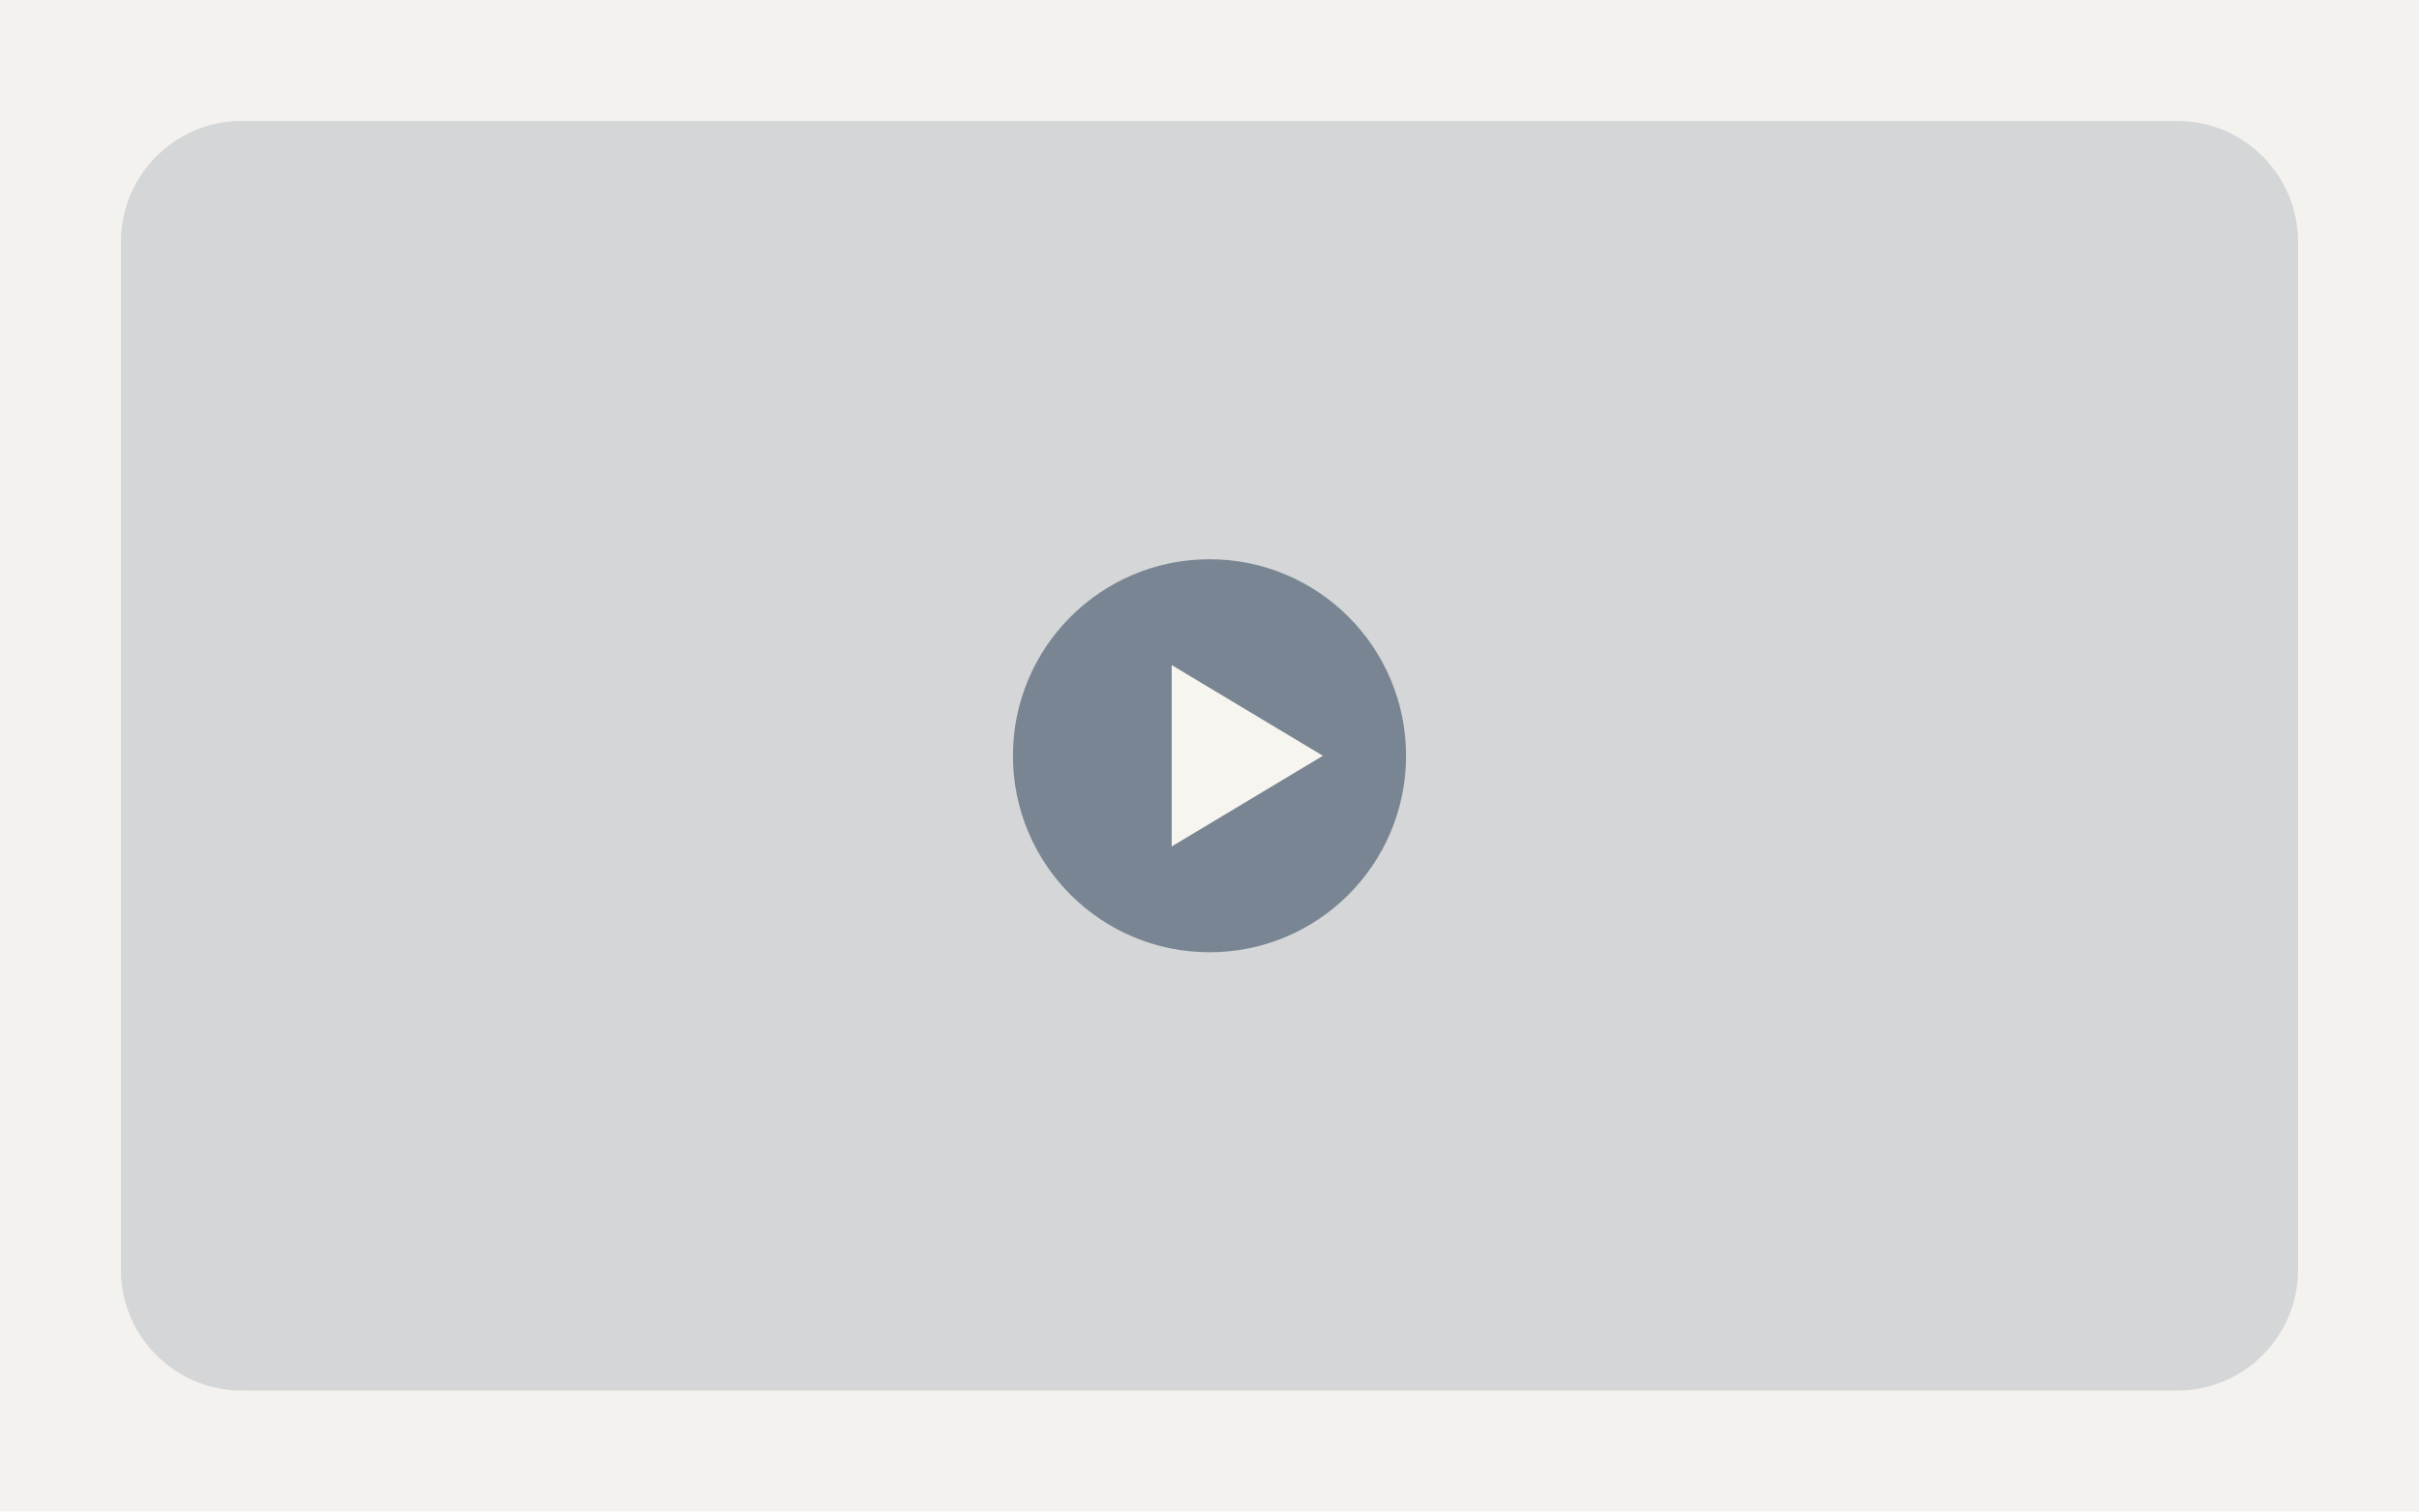
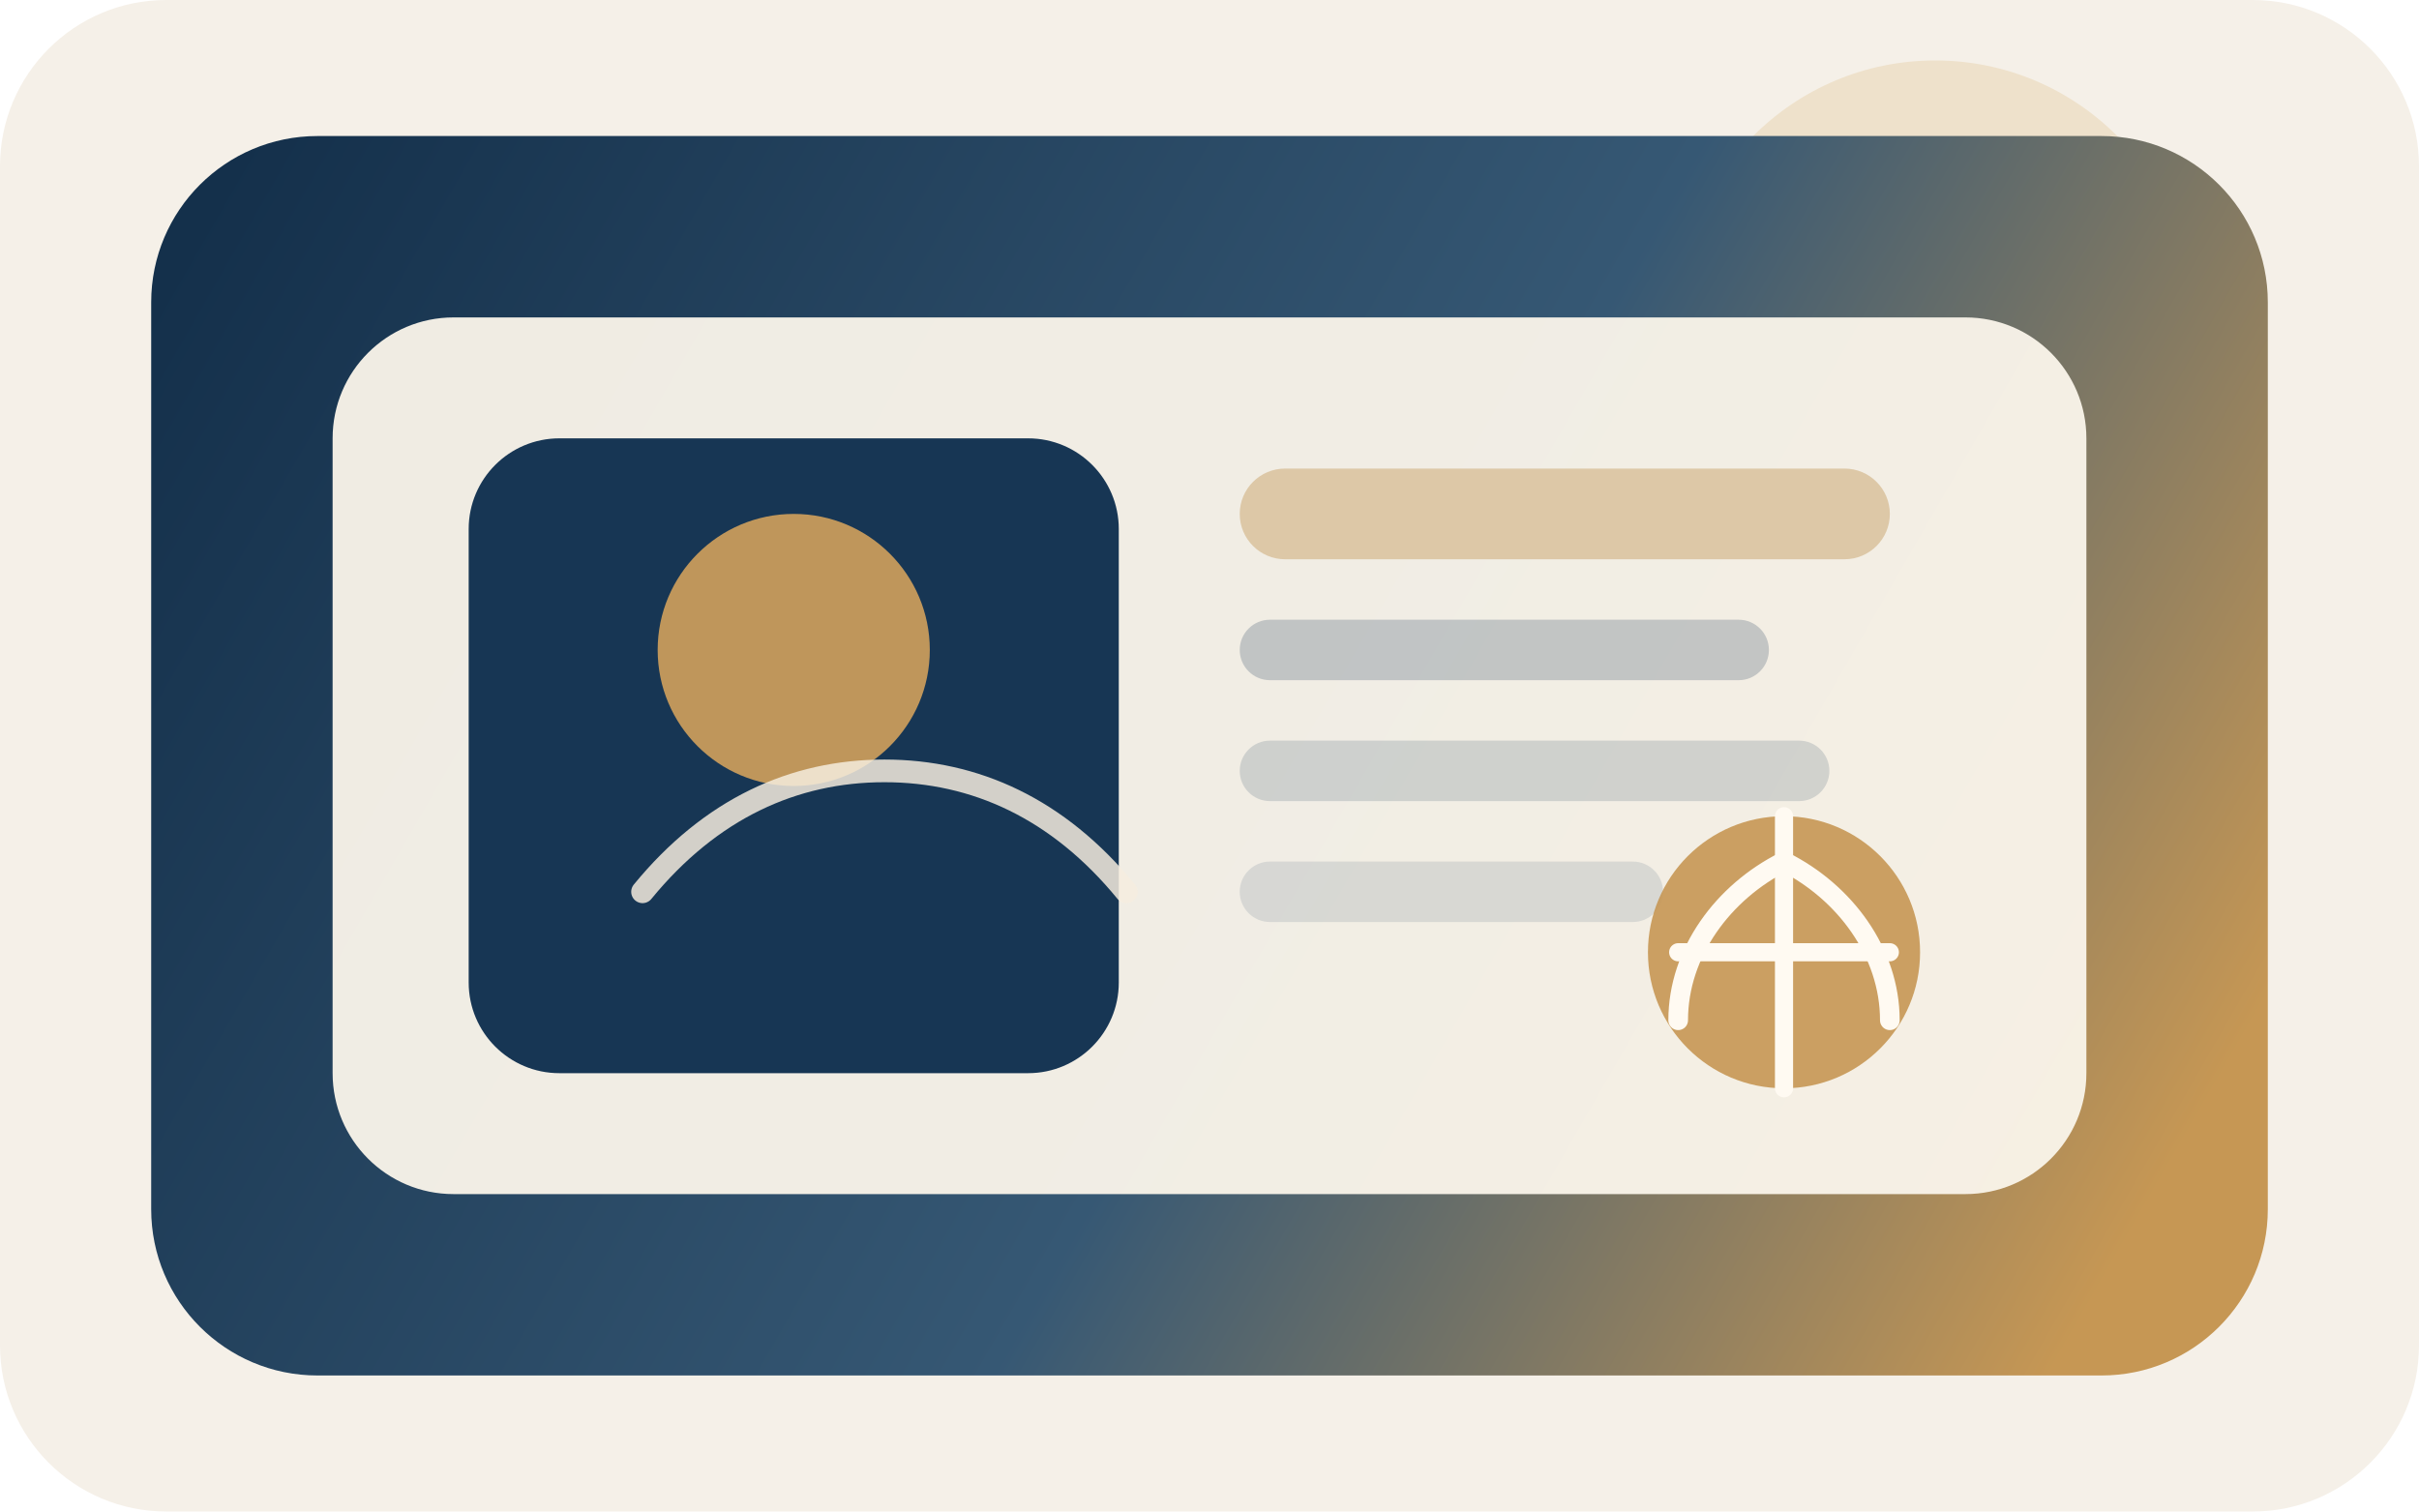
<svg xmlns="http://www.w3.org/2000/svg" width="320" height="200" viewBox="0 0 320 200">
-   <rect width="320" height="200" fill="#f4f2ef" />
-   <rect x="16" y="16" width="288" height="168" rx="16" fill="#0a2440" opacity="0.14" />
-   <circle cx="160" cy="100" r="26" fill="#0a2440" opacity="0.45" />
-   <polygon points="155,88 175,100 155,112" fill="#f7f5f0" />
+   <defs>
+     <linearGradient id="video2-bg" x1="28" y1="26" x2="278" y2="170" gradientUnits="userSpaceOnUse">
+       <stop offset="0" stop-color="#14304b" />
+       <stop offset="0.58" stop-color="#365874" />
+       <stop offset="1" stop-color="#c69754" />
+     </linearGradient>
+   </defs>
+   <rect width="320" height="200" rx="22" fill="#f5f0e8" />
+   <circle cx="256" cy="42" r="34" fill="#eee1cb" />
+   <rect x="20" y="18" width="280" height="164" rx="22" fill="url(#video2-bg)" />
+   <rect x="44" y="42" width="232" height="116" rx="16" fill="#f9f3e9" fill-opacity="0.96" />
+   <rect x="62" y="58" width="86" height="84" rx="12" fill="#173654" />
+   <circle cx="105" cy="86" r="18" fill="#d2a15c" opacity="0.9" />
+   <path d="M85 118c9-11 20-16 32-16 12 0 23 5 32 16" fill="none" stroke="#f6eedf" stroke-opacity="0.84" stroke-width="3" stroke-linecap="round" />
+   <rect x="164" y="62" width="86" height="12" rx="6" fill="#ddc8a7" />
+   <rect x="164" y="82" width="70" height="8" rx="4" fill="#173654" fill-opacity="0.22" />
+   <rect x="164" y="98" width="78" height="8" rx="4" fill="#173654" fill-opacity="0.16" />
+   <rect x="164" y="114" width="56" height="8" rx="4" fill="#173654" fill-opacity="0.12" />
+   <circle cx="236" cy="126" r="18" fill="#c69754" opacity="0.9" />
+   <path d="M236 114c8 4 14 12 14 21" fill="none" stroke="#fffaf2" stroke-width="2.6" stroke-linecap="round" />
+   <path d="M236 114c-8 4-14 12-14 21" fill="none" stroke="#fffaf2" stroke-width="2.6" stroke-linecap="round" />
+   <path d="M222 126h28M236 108v36" fill="none" stroke="#fffaf2" stroke-width="2.4" stroke-linecap="round" />
</svg>
